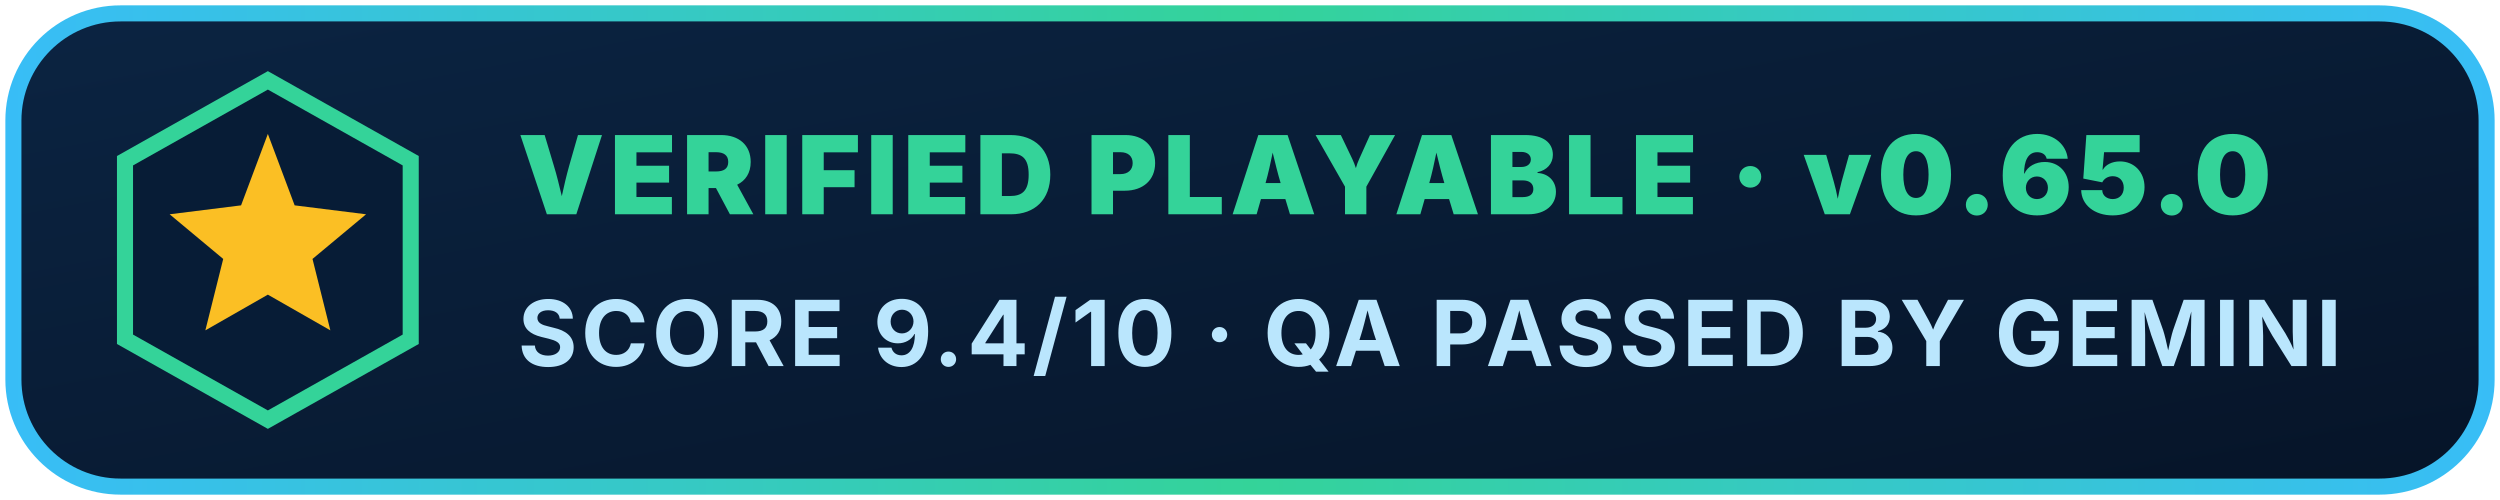
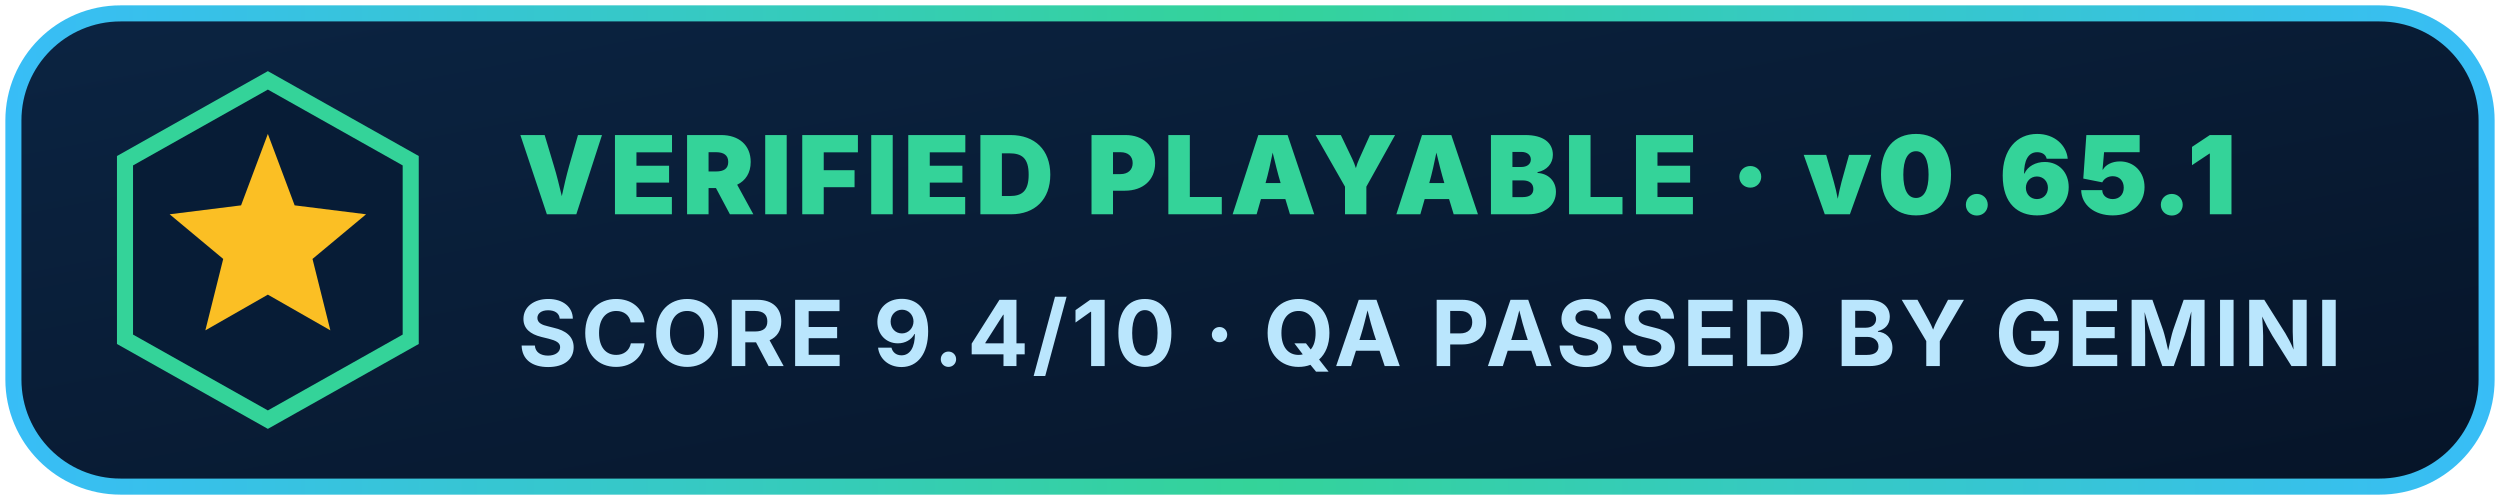
- <svg xmlns="http://www.w3.org/2000/svg" viewBox="0 0 280 56" width="280" height="56" role="img" aria-label="NET FORGE v0.65.0 Verified Playable - Score 9.4/10 - Tested by Gemini QA Passed">
+ <svg xmlns="http://www.w3.org/2000/svg" viewBox="0 0 280 56" width="280" height="56" role="img" aria-label="NET FORGE v0.65.1 Verified Playable - Score 9.4/10 - Tested by Gemini QA Passed">
  <defs>
    <linearGradient id="bgb" x1="0" y1="0" x2="1" y2="1">
      <stop offset="0%" stop-color="#0b2442" />
      <stop offset="100%" stop-color="#061428" />
    </linearGradient>
    <linearGradient id="rimb" x1="0" y1="0" x2="1" y2="0">
      <stop offset="0%" stop-color="#38bdf8" />
      <stop offset="50%" stop-color="#34d399" />
      <stop offset="100%" stop-color="#38bdf8" />
    </linearGradient>
  </defs>
  <rect x="1.5" y="1.5" width="277" height="53" rx="12" fill="url(#bgb)" stroke="url(#rimb)" stroke-width="1.8" />
  <polygon points="30,9 46,18 46,38 30,47 14,38 14,18" fill="#071c36" stroke="#34d399" stroke-width="1.8" />
  <polygon points="30,15 33,23 41,24 35,29 37,37 30,33 23,37 25,29 19,24 27,23" fill="#fbbf24" />
-   <text x="58" y="24" font-family="system-ui,-apple-system,sans-serif" font-size="12.2" font-weight="900" fill="#34d399" letter-spacing="0.6">VERIFIED PLAYABLE · v0.65.0</text>
+   <text x="58" y="24" font-family="system-ui,-apple-system,sans-serif" font-size="12.2" font-weight="900" fill="#34d399" letter-spacing="0.6">VERIFIED PLAYABLE · v0.65.1</text>
  <text x="58" y="41" font-family="system-ui,-apple-system,sans-serif" font-size="10.2" font-weight="700" fill="#bae6fd" letter-spacing="0.4">SCORE 9.4/10 · QA PASSED BY GEMINI</text>
</svg>
